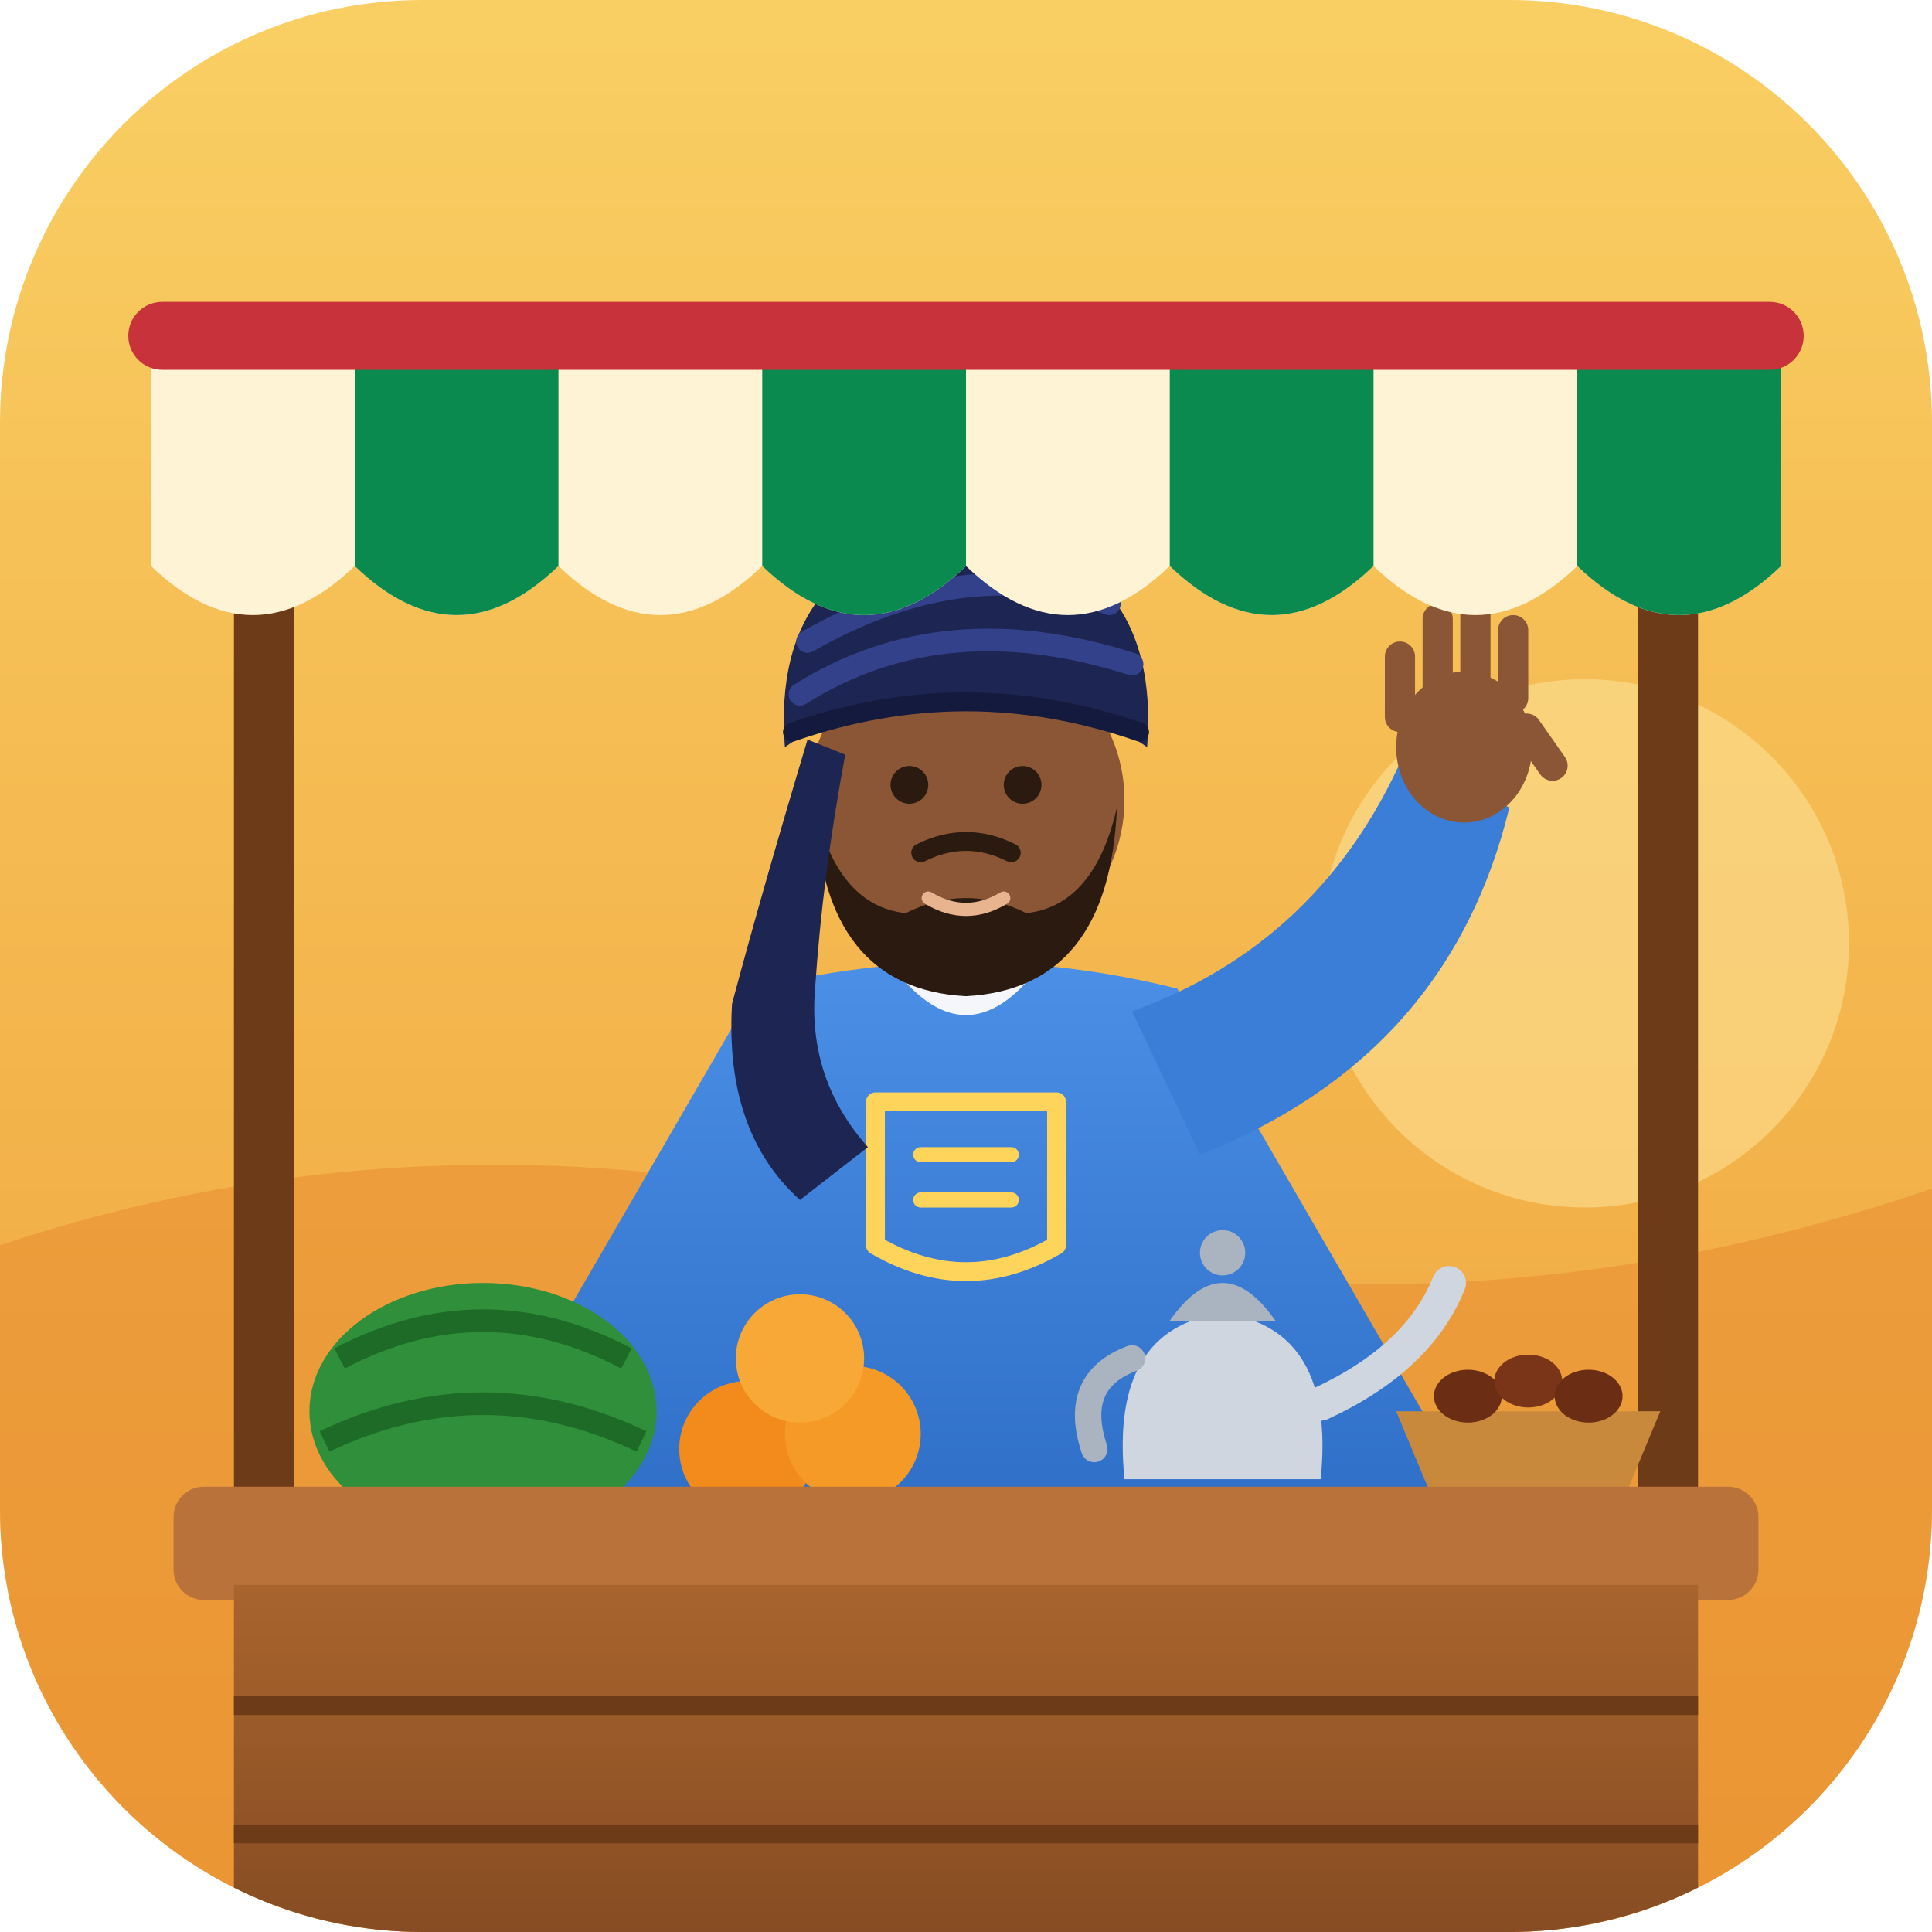
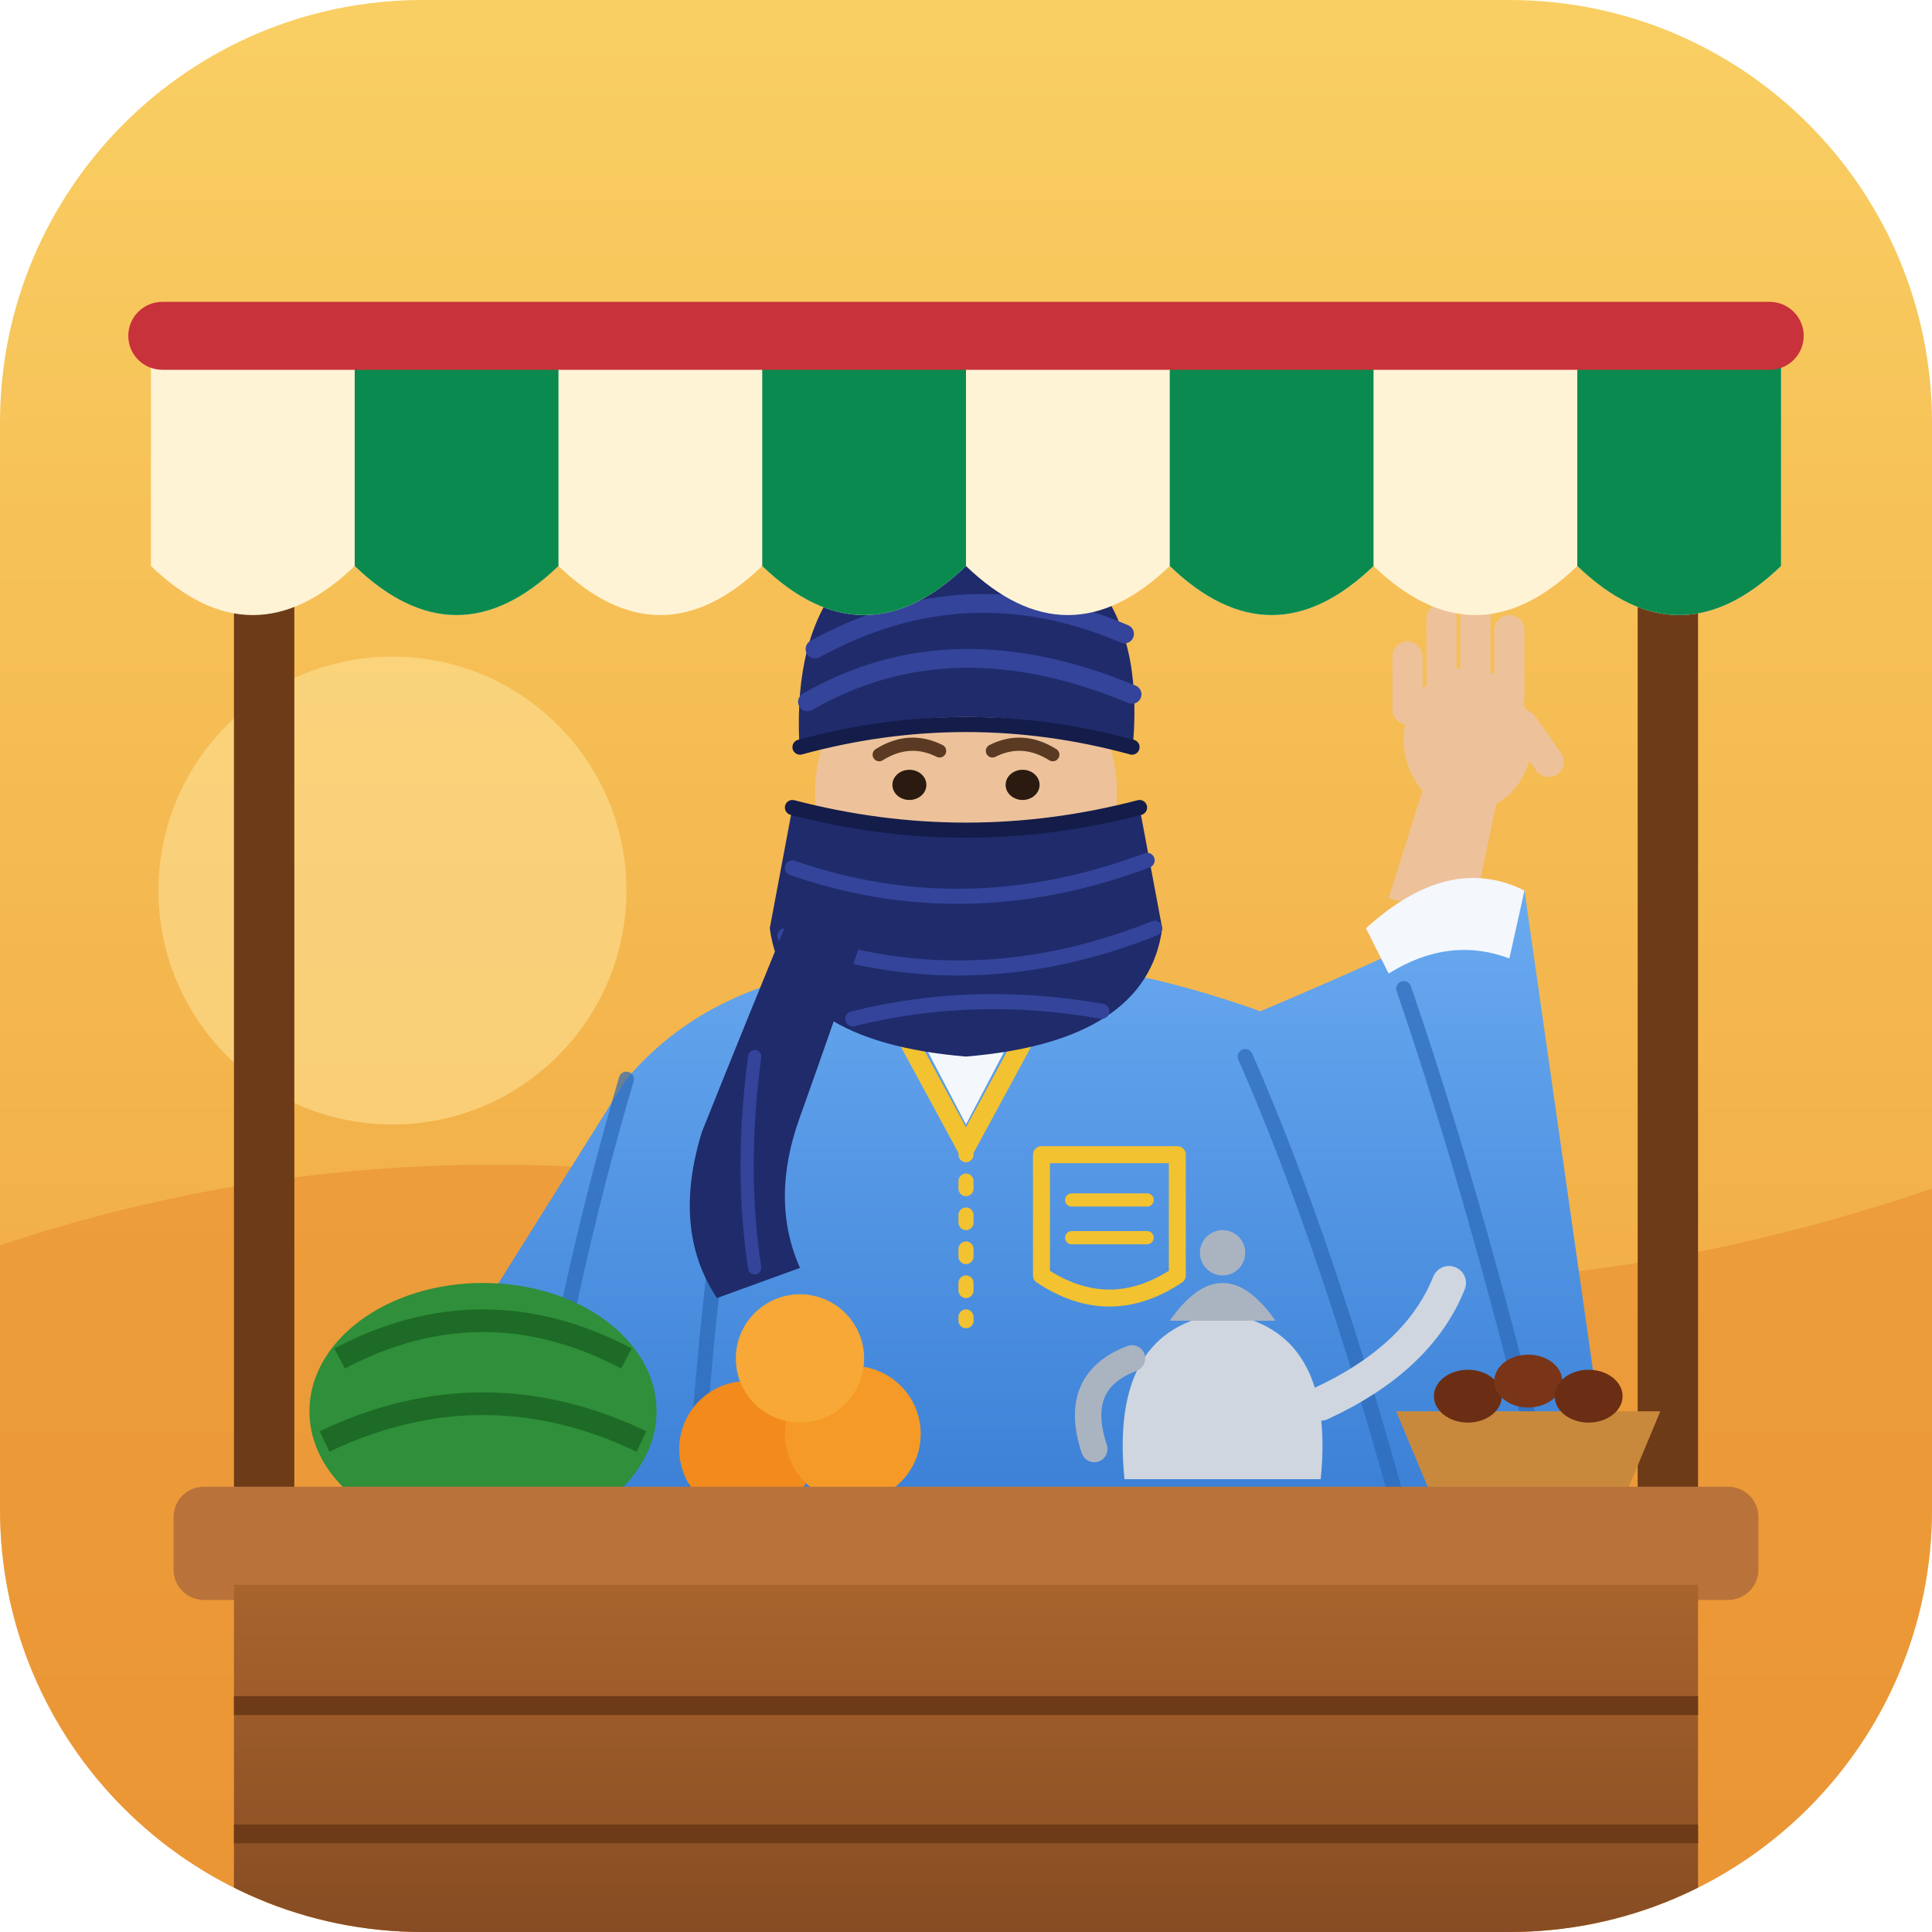
<svg xmlns="http://www.w3.org/2000/svg" viewBox="0 0 512 512" role="img" aria-label="البياع: بائع موريتاني في السوق">
  <defs>
    <linearGradient id="sky" x1="0" y1="0" x2="0" y2="1">
      <stop offset="0" stop-color="#f9cf63" />
      <stop offset="1" stop-color="#ef9f3a" />
    </linearGradient>
    <linearGradient id="robe" x1="0" y1="0" x2="0" y2="1">
-       <stop offset="0" stop-color="#4b8fe6" />
-       <stop offset="1" stop-color="#2f6fc8" />
+       <stop offset="0" stop-color="#6aaaf0" />
+       <stop offset="1" stop-color="#3a7fd6" />
    </linearGradient>
    <linearGradient id="wood" x1="0" y1="0" x2="0" y2="1">
      <stop offset="0" stop-color="#a8642d" />
      <stop offset="1" stop-color="#7d4520" />
    </linearGradient>
    <clipPath id="tile">
      <rect width="512" height="512" rx="112" />
    </clipPath>
  </defs>
  <g clip-path="url(#tile)">
    <rect width="512" height="512" fill="url(#sky)" />
-     <circle cx="420" cy="250" r="70" fill="#fde39a" opacity=".55" />
+     <circle cx="104" cy="236" r="62" fill="#fde39a" opacity=".55" />
    <path d="M0 330 Q120 290 250 325 T512 315 V512 H0Z" fill="#e88d2f" opacity=".55" />
    <rect x="62" y="120" width="16" height="300" rx="6" fill="#6e3b18" />
    <rect x="434" y="120" width="16" height="300" rx="6" fill="#6e3b18" />
    <g>
-       <path d="M200 262 Q256 248 312 262 L392 400 H120 Z" fill="url(#robe)" />
-       <path d="M300 268 Q350 250 372 200 L400 214 Q384 280 318 306 Z" fill="#3a7ed8" />
-       <ellipse cx="388" cy="198" rx="18" ry="20" fill="#8a5636" />
-       <rect x="367" y="170" width="8" height="24" rx="4" fill="#8a5636" />
-       <rect x="377" y="160" width="8" height="28" rx="4" fill="#8a5636" />
-       <rect x="387" y="158" width="8" height="30" rx="4" fill="#8a5636" />
-       <rect x="397" y="163" width="8" height="26" rx="4" fill="#8a5636" />
-       <rect x="404" y="188" width="8" height="20" rx="4" transform="rotate(-35 408 198)" fill="#8a5636" />
-       <path d="M232 292 H280 V330 Q256 344 232 330 Z" fill="none" stroke="#ffd45a" stroke-width="5" stroke-linejoin="round" />
-       <path d="M244 306 H268 M244 318 H268" stroke="#ffd45a" stroke-width="4" stroke-linecap="round" />
-       <path d="M238 258 Q256 280 274 258" fill="#f4f6fb" />
-       <circle cx="256" cy="212" r="42" fill="#8a5636" />
-       <path d="M216 214 Q218 262 256 264 Q294 262 296 214 Q290 240 272 242 Q256 234 240 242 Q222 240 216 214Z" fill="#2a1a10" />
-       <circle cx="241" cy="208" r="5" fill="#2a1a10" />
-       <circle cx="271" cy="208" r="5" fill="#2a1a10" />
-       <path d="M244 226 Q256 220 268 226" fill="none" stroke="#2a1a10" stroke-width="5" stroke-linecap="round" />
-       <path d="M246 238 Q256 244 266 238" fill="none" stroke="#e7b48f" stroke-width="3.5" stroke-linecap="round" />
-       <path d="M214 196 Q202 236 194 266 Q192 300 212 318 L230 304 Q214 286 216 262 Q218 232 224 200Z" fill="#1d2552" />
-       <path d="M208 198 Q204 146 256 140 Q308 146 304 198 Q284 184 256 186 Q228 184 208 198Z" fill="#1d2552" />
-       <path d="M212 184 Q250 160 300 176" fill="none" stroke="#33408a" stroke-width="6" stroke-linecap="round" />
-       <path d="M214 170 Q256 146 294 160" fill="none" stroke="#33408a" stroke-width="6" stroke-linecap="round" />
-       <path d="M210 194 Q256 178 302 194" fill="none" stroke="#141a3d" stroke-width="5" stroke-linecap="round" />
+       <path d="M228 256 Q188 260 166 286 L92 404 H428 L404 236 Q372 252 334 268 Q306 258 284 256 Z" fill="url(#robe)" />
+       <path d="M166 286 Q150 340 140 404 M196 290 Q186 350 184 404 M330 280 Q352 330 372 404 M372 262 Q392 320 412 404" fill="none" stroke="#2c69b8" stroke-width="4" stroke-linecap="round" opacity=".7" />
+       <path d="M368 238 L380 200 L398 206 L390 244 Z" fill="#edc29a" />
+       <path d="M362 246 Q384 226 404 236 L400 254 Q384 248 368 258 Z" fill="#f4f7fb" />
+       <ellipse cx="389" cy="196" rx="17" ry="19" fill="#edc29a" />
+       <rect x="369" y="170" width="8" height="22" rx="4" fill="#edc29a" />
+       <rect x="378" y="160" width="8" height="28" rx="4" fill="#edc29a" />
+       <rect x="387" y="158" width="8" height="30" rx="4" fill="#edc29a" />
+       <rect x="396" y="163" width="8" height="26" rx="4" fill="#edc29a" />
+       <rect x="403" y="187" width="8" height="20" rx="4" transform="rotate(-35 407 197)" fill="#edc29a" />
+       <path d="M234 256 L256 298 L278 256 Z" fill="#f4f7fb" />
+       <path d="M230 256 L256 304 L282 256" fill="none" stroke="#f2c230" stroke-width="5" stroke-linejoin="round" />
+       <path d="M256 304 V350" stroke="#f2c230" stroke-width="4" stroke-linecap="round" stroke-dasharray="2 7" />
+       <path d="M276 306 H312 V338 Q294 350 276 338 Z" fill="none" stroke="#f2c230" stroke-width="4.5" stroke-linejoin="round" />
+       <path d="M284 318 H304 M284 328 H304" stroke="#f2c230" stroke-width="3.5" stroke-linecap="round" />
+       <circle cx="256" cy="210" r="40" fill="#edc29a" />
+       <path d="M233 200 Q241 195 249 199 M263 199 Q271 195 279 200" fill="none" stroke="#5a3a22" stroke-width="3.5" stroke-linecap="round" />
+       <ellipse cx="241" cy="208" rx="4.5" ry="4" fill="#2a1a10" />
+       <ellipse cx="271" cy="208" rx="4.5" ry="4" fill="#2a1a10" />
+       <path d="M210 214 Q256 226 302 214 L308 246 Q304 276 256 280 Q208 276 204 246 Z" fill="#1f2b6b" />
+       <path d="M210 230 Q256 246 304 228 M208 248 Q256 266 306 246 M226 270 Q258 262 292 268" fill="none" stroke="#33449a" stroke-width="4" stroke-linecap="round" />
+       <path d="M210 214 Q256 226 302 214" fill="none" stroke="#141c4a" stroke-width="4" stroke-linecap="round" />
+       <path d="M212 236 Q198 270 186 300 Q178 326 190 344 L212 336 Q204 318 212 296 Q222 268 228 250 Z" fill="#1f2b6b" />
+       <path d="M200 280 Q196 310 200 336" fill="none" stroke="#33449a" stroke-width="3.5" stroke-linecap="round" />
+       <path d="M212 200 Q208 144 256 138 Q306 144 300 200 Q282 190 256 190 Q230 190 212 200Z" fill="#1f2b6b" />
+       <path d="M216 172 Q256 150 298 168 M214 186 Q252 164 300 184" fill="none" stroke="#33449a" stroke-width="5" stroke-linecap="round" />
+       <path d="M212 198 Q256 186 300 198" fill="none" stroke="#141c4a" stroke-width="4" stroke-linecap="round" />
    </g>
    <path d="M40 92 H472 V150 Q445 176 418 150 Q391 176 364 150 Q337 176 310 150 Q283 176 256 150 Q229 176 202 150 Q175 176 148 150 Q121 176 94 150 Q67 176 40 150 Z" fill="#fff3d6" />
    <path d="M94 92 H148 V150 Q121 176 94 150Z M202 92 H256 V150 Q229 176 202 150Z M310 92 H364 V150 Q337 176 310 150Z M418 92 H472 V150 Q445 176 418 150Z" fill="#0b8a4f" />
    <rect x="34" y="80" width="444" height="18" rx="9" fill="#c8323a" />
    <ellipse cx="128" cy="374" rx="46" ry="34" fill="#2f8f3a" />
    <path d="M90 360 Q128 340 166 360" fill="none" stroke="#1d6b26" stroke-width="6" />
    <path d="M86 382 Q128 362 170 382" fill="none" stroke="#1d6b26" stroke-width="6" />
    <circle cx="198" cy="384" r="18" fill="#f28a1c" />
    <circle cx="226" cy="380" r="18" fill="#f59a26" />
    <circle cx="212" cy="360" r="17" fill="#f7a836" />
    <path d="M298 392 Q294 352 324 348 Q354 352 350 392Z" fill="#cfd6df" />
    <path d="M350 372 Q376 360 384 340" fill="none" stroke="#cfd6df" stroke-width="9" stroke-linecap="round" />
    <path d="M300 360 Q284 366 290 384" fill="none" stroke="#aab4c0" stroke-width="7" stroke-linecap="round" />
    <path d="M310 350 Q324 330 338 350Z" fill="#aab4c0" />
    <circle cx="324" cy="332" r="6" fill="#aab4c0" />
    <path d="M370 374 H440 L430 398 H380Z" fill="#c9893d" />
    <ellipse cx="389" cy="370" rx="9" ry="7" fill="#6b2e14" />
    <ellipse cx="405" cy="366" rx="9" ry="7" fill="#7a3518" />
    <ellipse cx="421" cy="370" rx="9" ry="7" fill="#6b2e14" />
    <rect x="46" y="394" width="420" height="30" rx="8" fill="#b9733a" />
    <rect x="62" y="420" width="388" height="120" fill="url(#wood)" />
    <path d="M62 452 H450 M62 486 H450" stroke="#6e3b18" stroke-width="5" />
  </g>
</svg>
